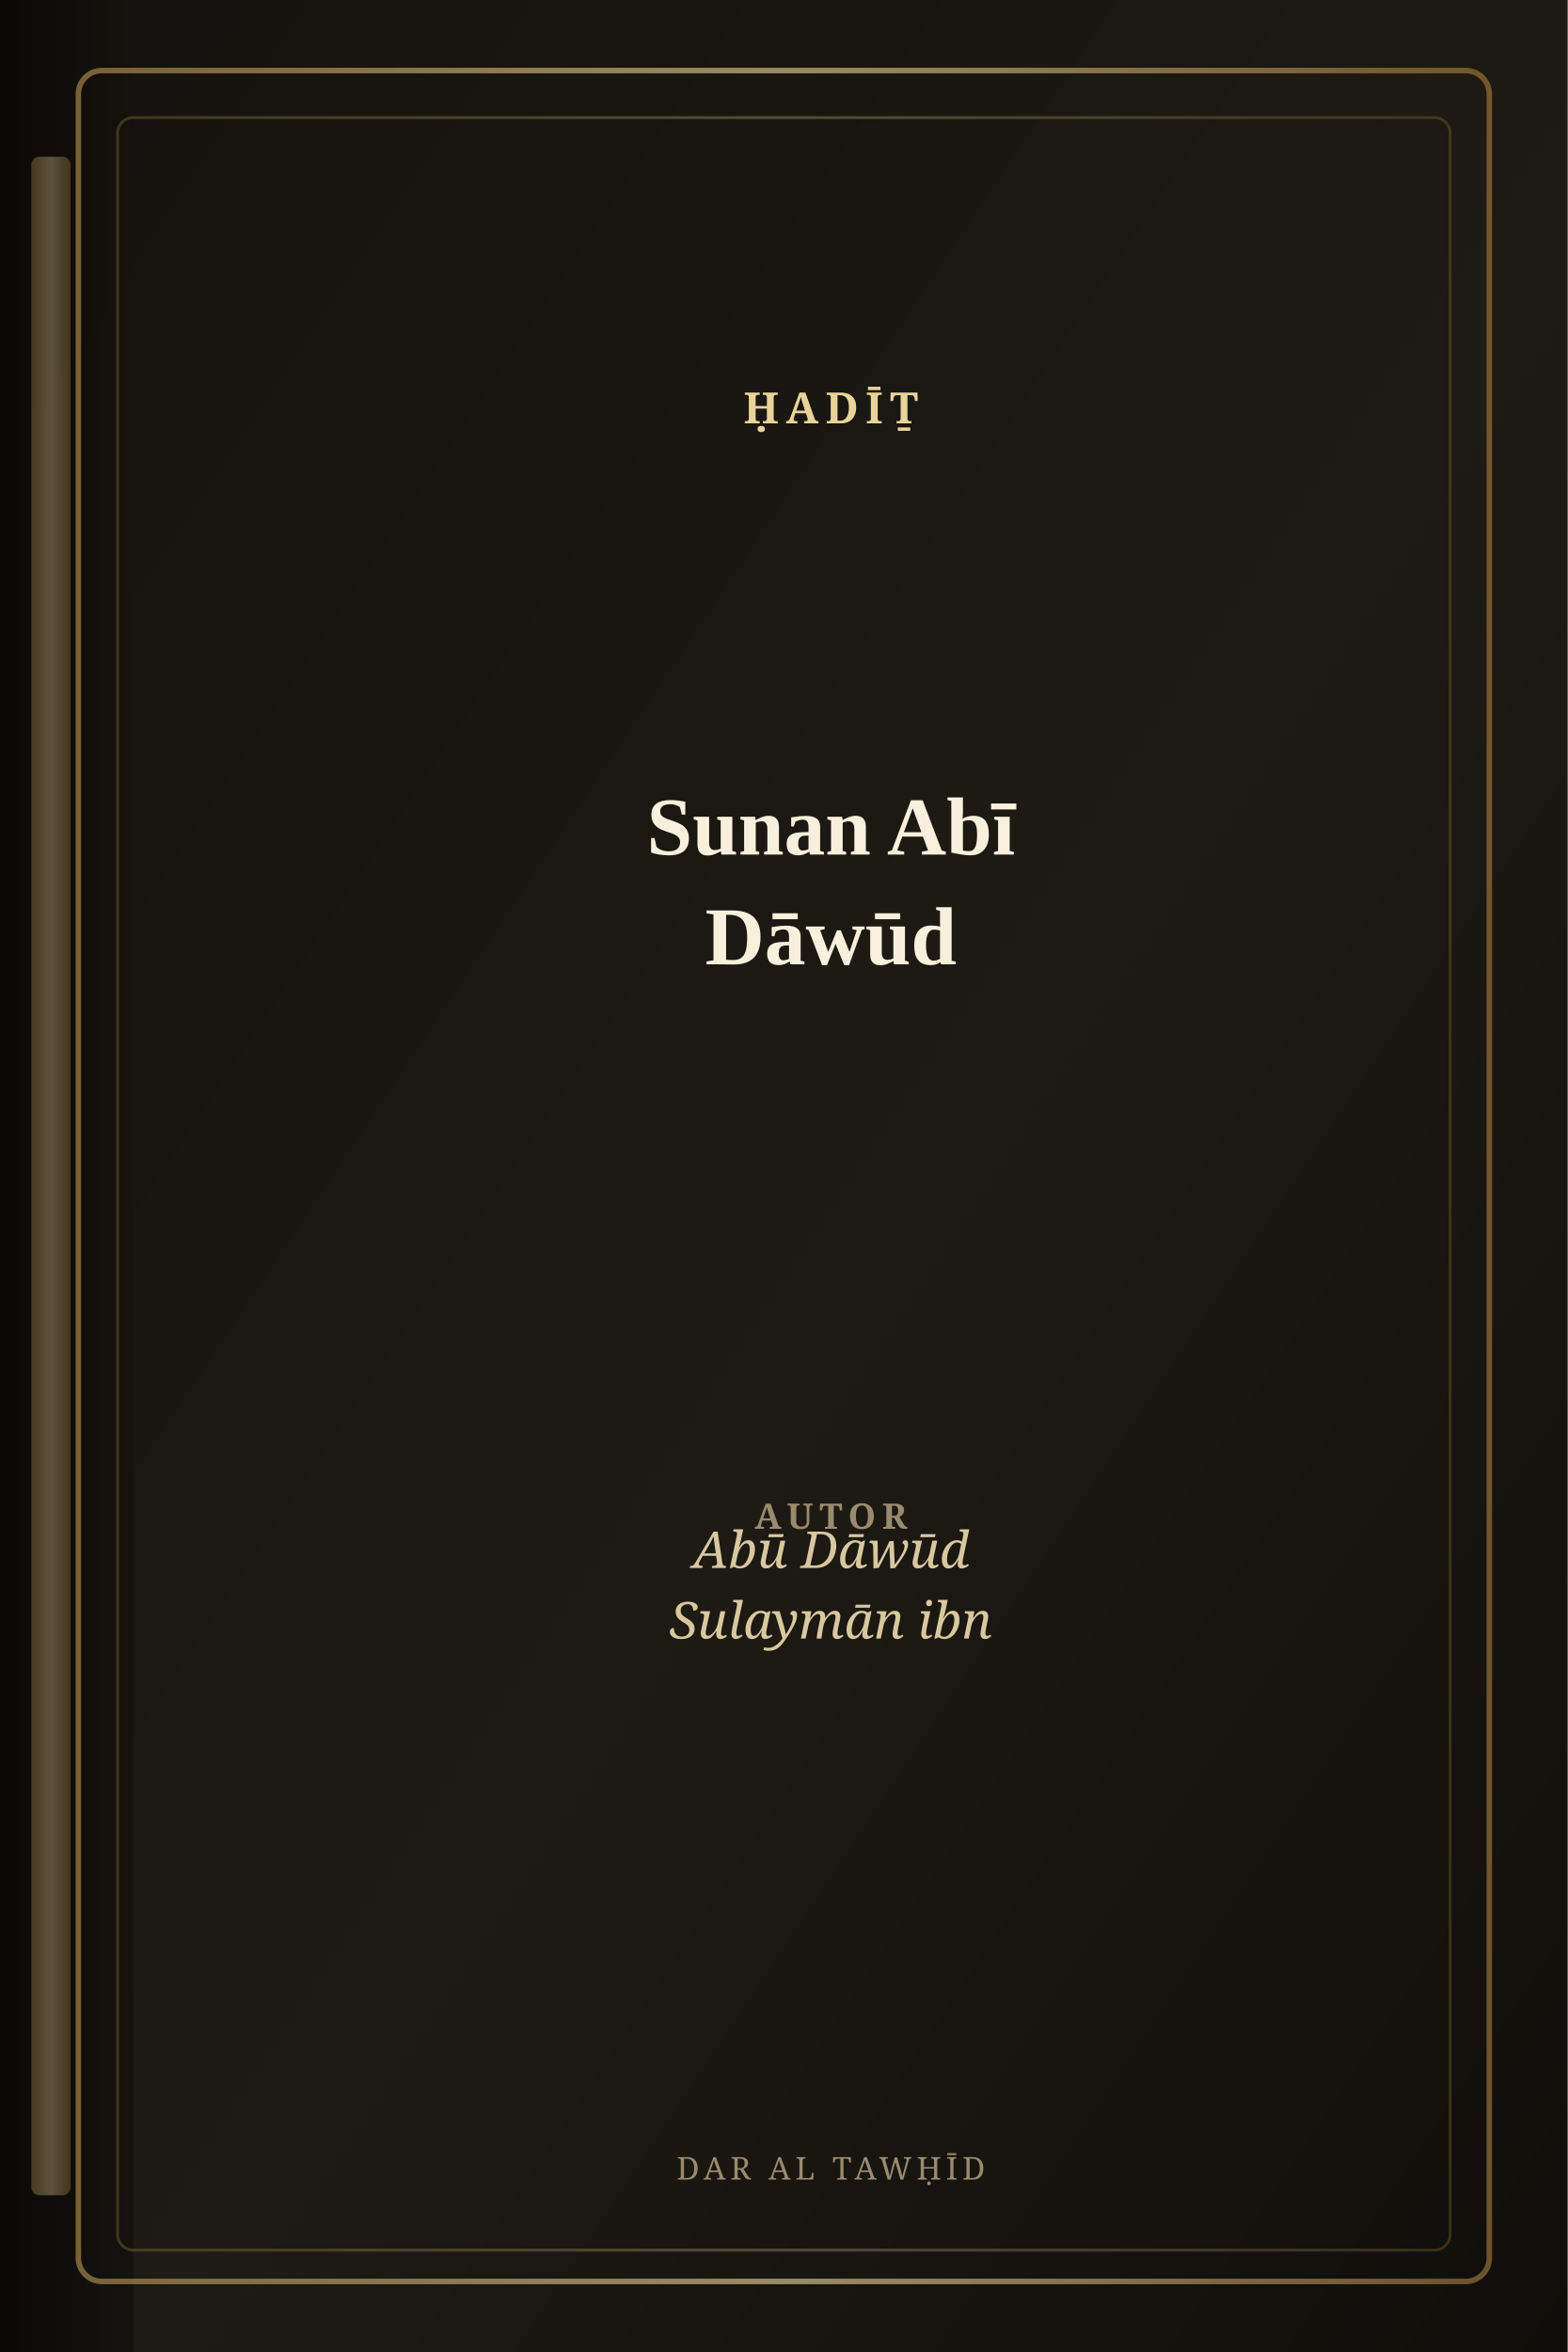
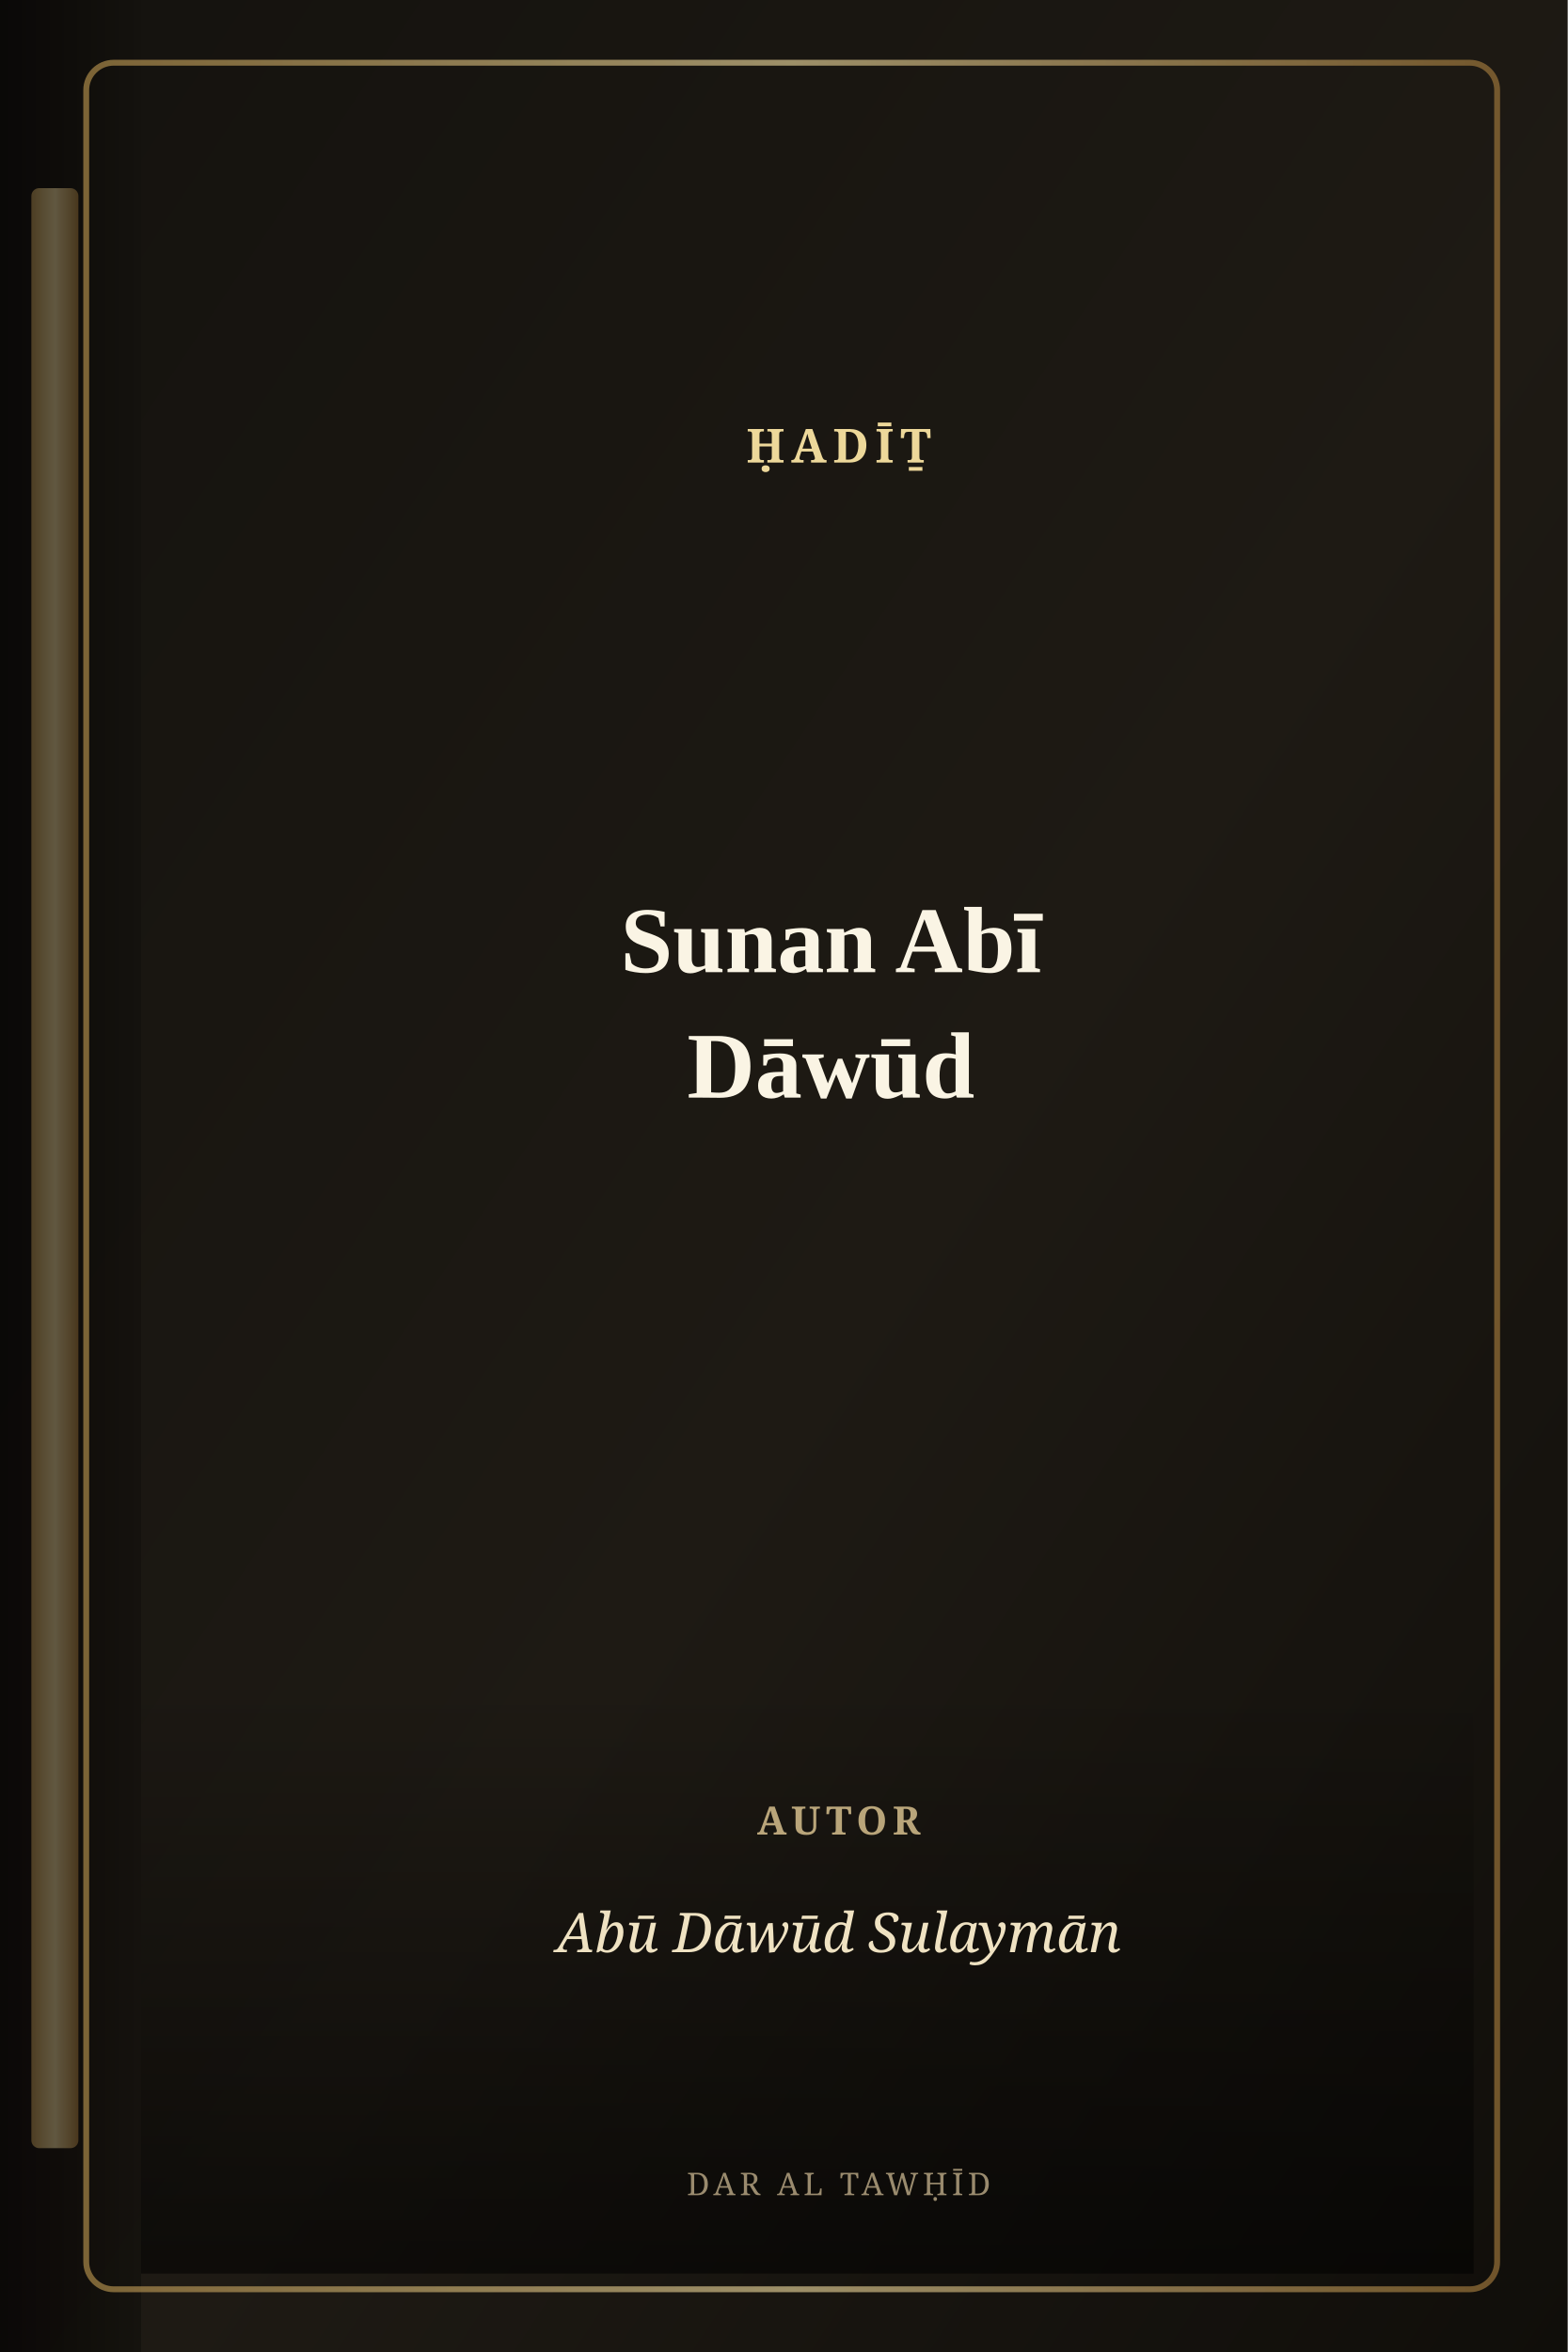
<svg xmlns="http://www.w3.org/2000/svg" viewBox="0 0 400 600" role="img" aria-label="Buchcover: Sunan Abī Dāwūd">
  <defs>
    <linearGradient id="bg" x1="0%" y1="0%" x2="100%" y2="100%">
      <stop offset="0%" stop-color="#14120e" />
      <stop offset="55%" stop-color="#1e1a14" />
      <stop offset="100%" stop-color="#100e0a" />
    </linearGradient>
    <linearGradient id="gold" x1="0%" y1="0%" x2="100%" y2="0%">
      <stop offset="0%" stop-color="#b8944f" />
      <stop offset="50%" stop-color="#e8d49a" />
      <stop offset="100%" stop-color="#a67c3d" />
    </linearGradient>
    <linearGradient id="spine" x1="0%" y1="0%" x2="100%" y2="0%">
      <stop offset="0%" stop-color="#0a0806" />
      <stop offset="100%" stop-color="#14120e" />
    </linearGradient>
+     <linearGradient id="shade" x1="0%" y1="100%" x2="0%" y2="0%">
+       <stop offset="0%" stop-color="rgba(0,0,0,.55)" />
+       <stop offset="100%" stop-color="rgba(0,0,0,0)" />
+     </linearGradient>
  </defs>
  <rect width="400" height="600" fill="url(#bg)" />
-   <rect x="0" y="0" width="34" height="600" fill="url(#spine)" opacity="0.92" />
-   <rect x="8" y="40" width="10" height="520" rx="2" fill="url(#gold)" opacity="0.35" />
-   <rect x="20" y="18" width="360" height="564" rx="6" fill="none" stroke="url(#gold)" stroke-width="1.4" opacity="0.62" />
-   <rect x="30" y="30" width="340" height="544" rx="4" fill="none" stroke="url(#gold)" stroke-width="0.7" opacity="0.28" />
-   <text x="212" y="108" text-anchor="middle" fill="#e8d49a" font-family="Georgia,serif" font-size="11" font-weight="700" letter-spacing="1.8">ḤADĪṮ</text>
-   <line x1="78" y1="124" x2="346" y2="124" stroke="url(#gold)" stroke-width="0.9" opacity="0.48" />
-   <text x="212" y="218" text-anchor="middle" fill="#f8f0dc" font-family="Georgia,'Times New Roman',serif" font-size="21" font-weight="700">Sunan Abī</text>
-   <text x="212" y="246" text-anchor="middle" fill="#f8f0dc" font-family="Georgia,'Times New Roman',serif" font-size="21" font-weight="700">Dāwūd</text>
-   <line x1="78" y1="372" x2="346" y2="372" stroke="url(#gold)" stroke-width="0.7" opacity="0.38" />
-   <text x="212" y="390" text-anchor="middle" fill="#9a8b6e" font-family="Georgia,serif" font-size="9" font-weight="700" letter-spacing="1.6">AUTOR</text>
-   <text x="212" y="400" text-anchor="middle" fill="#d8c8a0" font-family="Georgia,serif" font-size="13" font-style="italic">Abū Dāwūd</text>
-   <text x="212" y="418" text-anchor="middle" fill="#d8c8a0" font-family="Georgia,serif" font-size="13" font-style="italic">Sulaymān ibn</text>
-   <text x="212" y="556" text-anchor="middle" fill="#9a8b6e" font-family="Georgia,serif" font-size="8" letter-spacing="1.2">DAR AL TAWḤĪD</text>
+   <rect x="0" y="0" width="36" height="600" fill="url(#spine)" opacity="0.94" />
+   <rect x="8" y="48" width="12" height="500" rx="2" fill="url(#gold)" opacity="0.38" />
+   <rect x="22" y="16" width="360" height="568" rx="7" fill="none" stroke="url(#gold)" stroke-width="1.5" opacity="0.64" />
+   <text x="214" y="118" text-anchor="middle" fill="#edd89a" font-family="Georgia,serif" font-size="12" font-weight="700" letter-spacing="1.6">ḤADĪṮ</text>
+   <line x1="72" y1="136" x2="356" y2="136" stroke="url(#gold)" stroke-width="0.9" opacity="0.5" />
+   <text x="212" y="248" text-anchor="middle" fill="#faf4e4" font-family="Georgia,'Times New Roman',serif" font-size="24" font-weight="700">Sunan Abī</text>
+   <text x="212" y="280" text-anchor="middle" fill="#faf4e4" font-family="Georgia,'Times New Roman',serif" font-size="24" font-weight="700">Dāwūd</text>
+   <rect x="36" y="430" width="340" height="150" fill="url(#shade)" />
+   <text x="214" y="468" text-anchor="middle" fill="#b9a57a" font-family="Georgia,serif" font-size="10" font-weight="700" letter-spacing="1.4">AUTOR</text>
+   <text x="214" y="498" text-anchor="middle" fill="#efe2c2" font-family="Georgia,serif" font-size="14" font-style="italic">Abū Dāwūd Sulaymān</text>
+   <text x="214" y="560" text-anchor="middle" fill="#9a8b6e" font-family="Georgia,serif" font-size="8" letter-spacing="1.1">DAR AL TAWḤĪD</text>
</svg>
